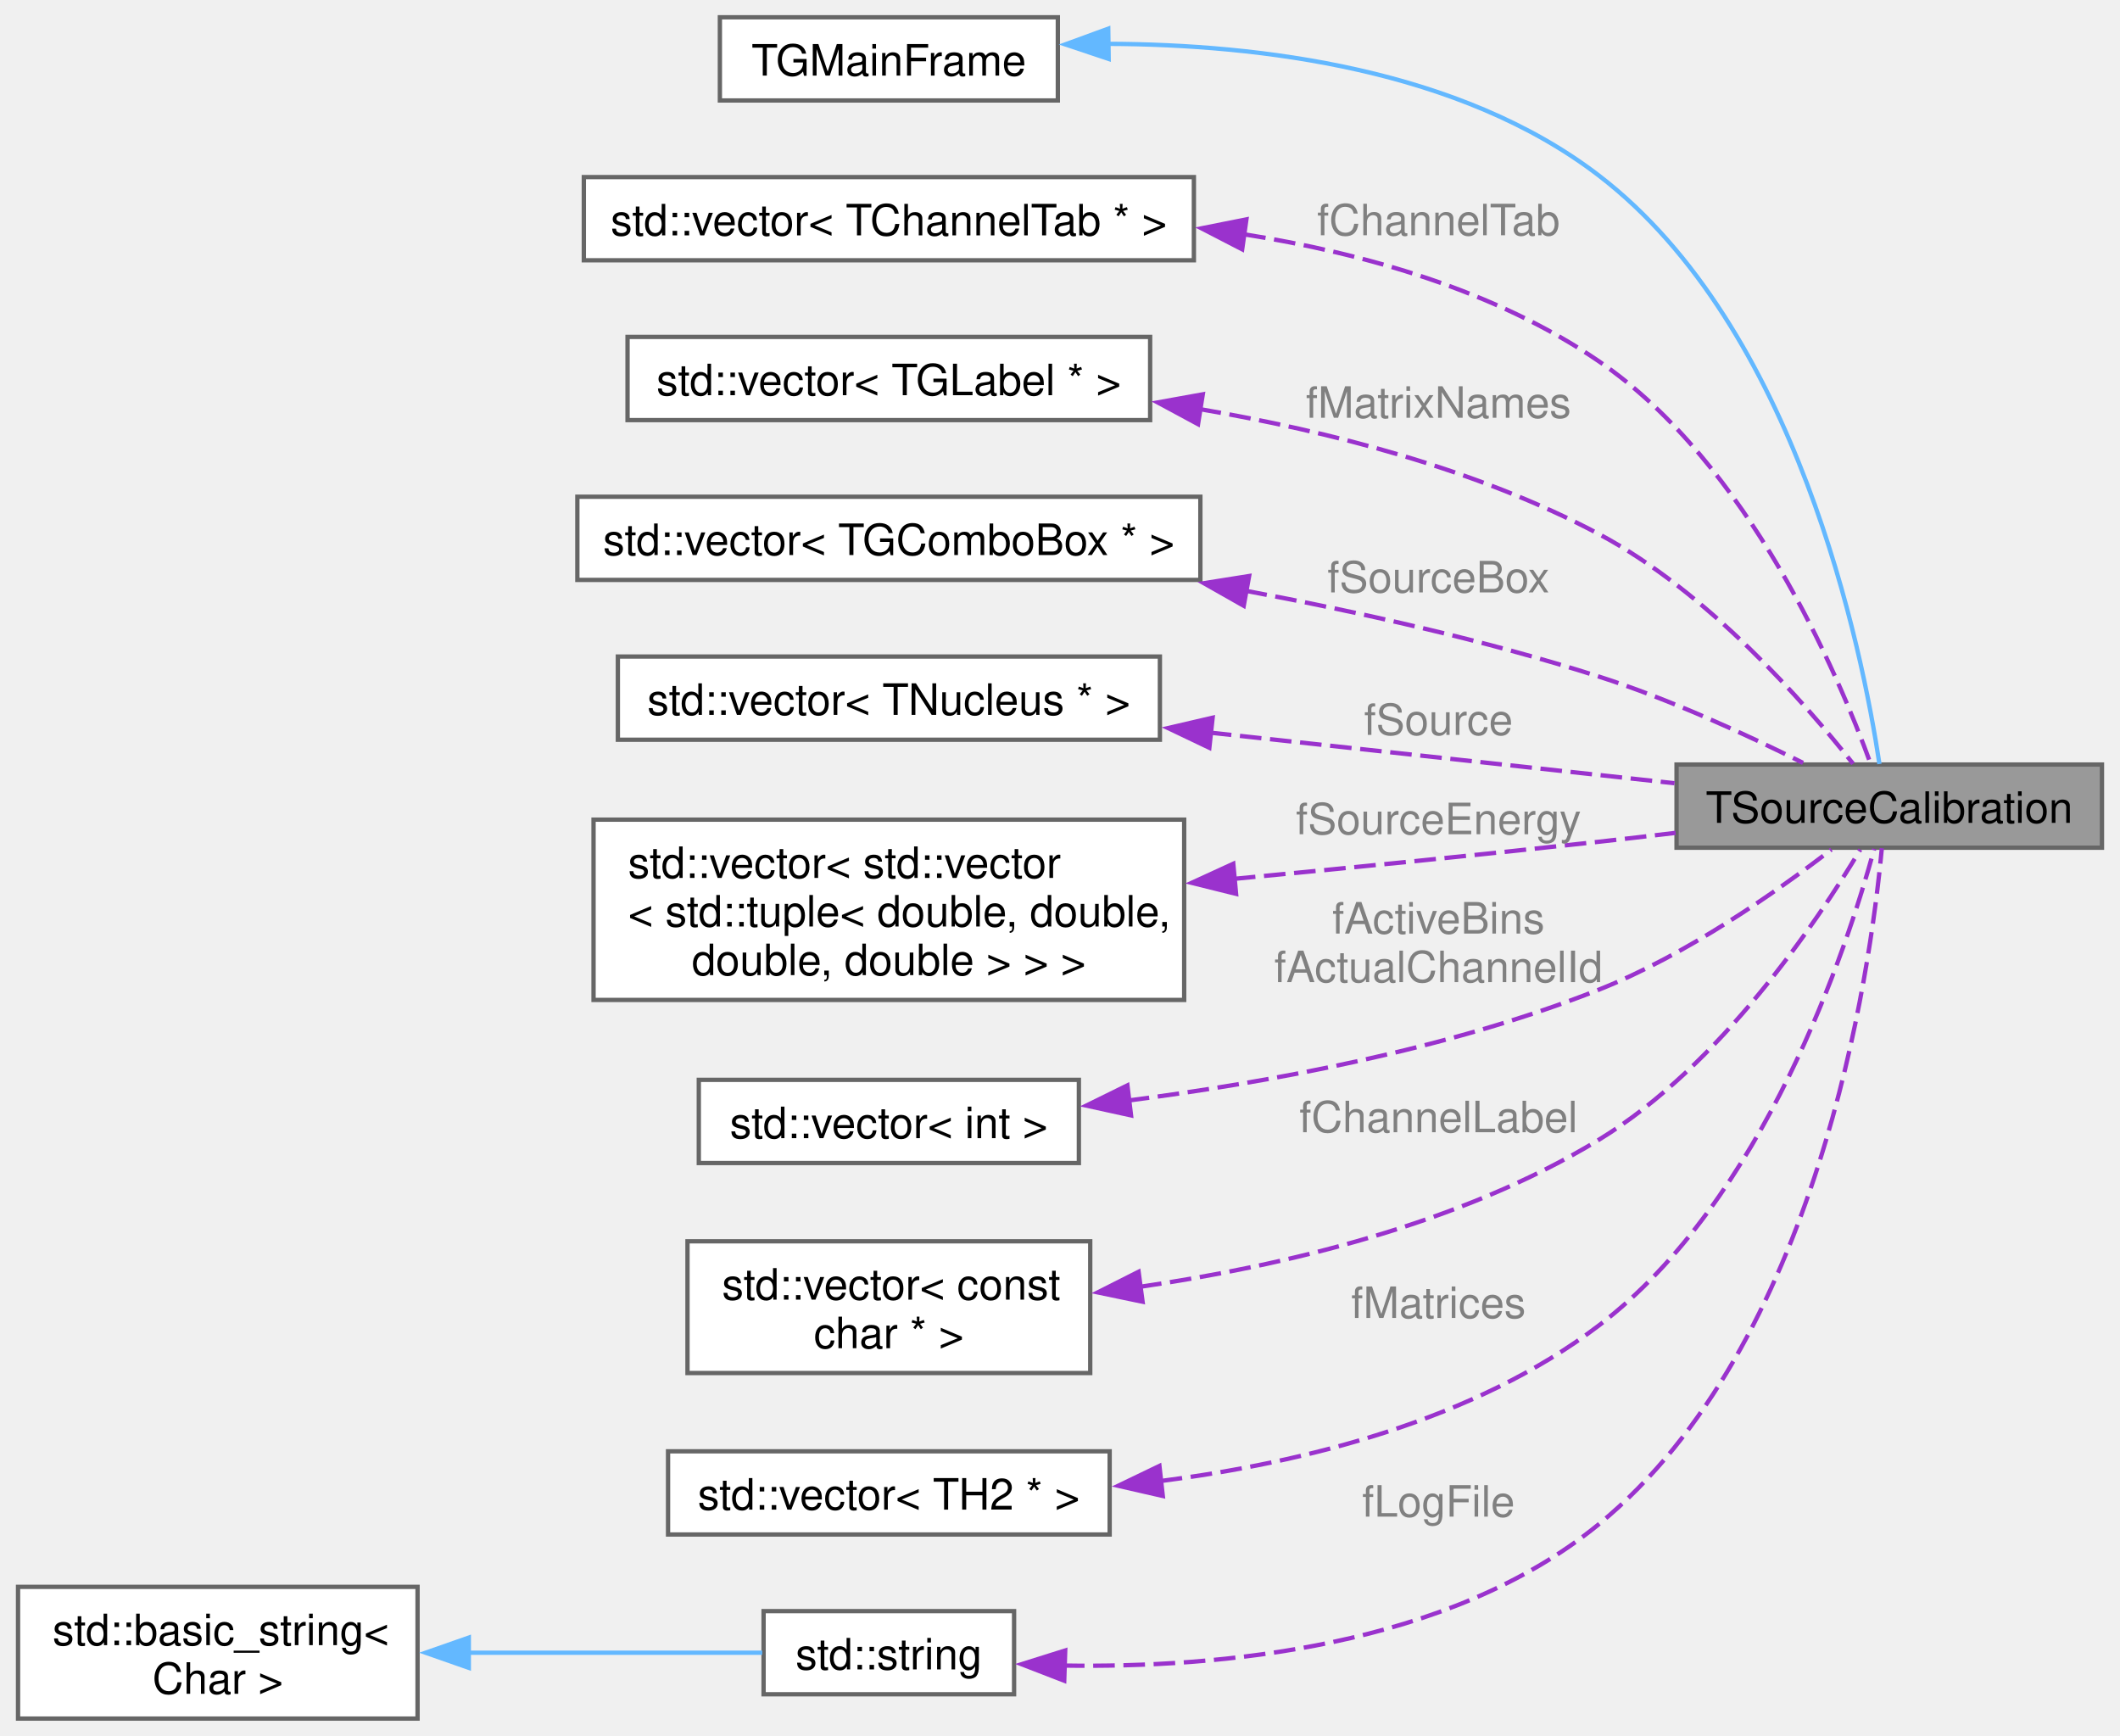
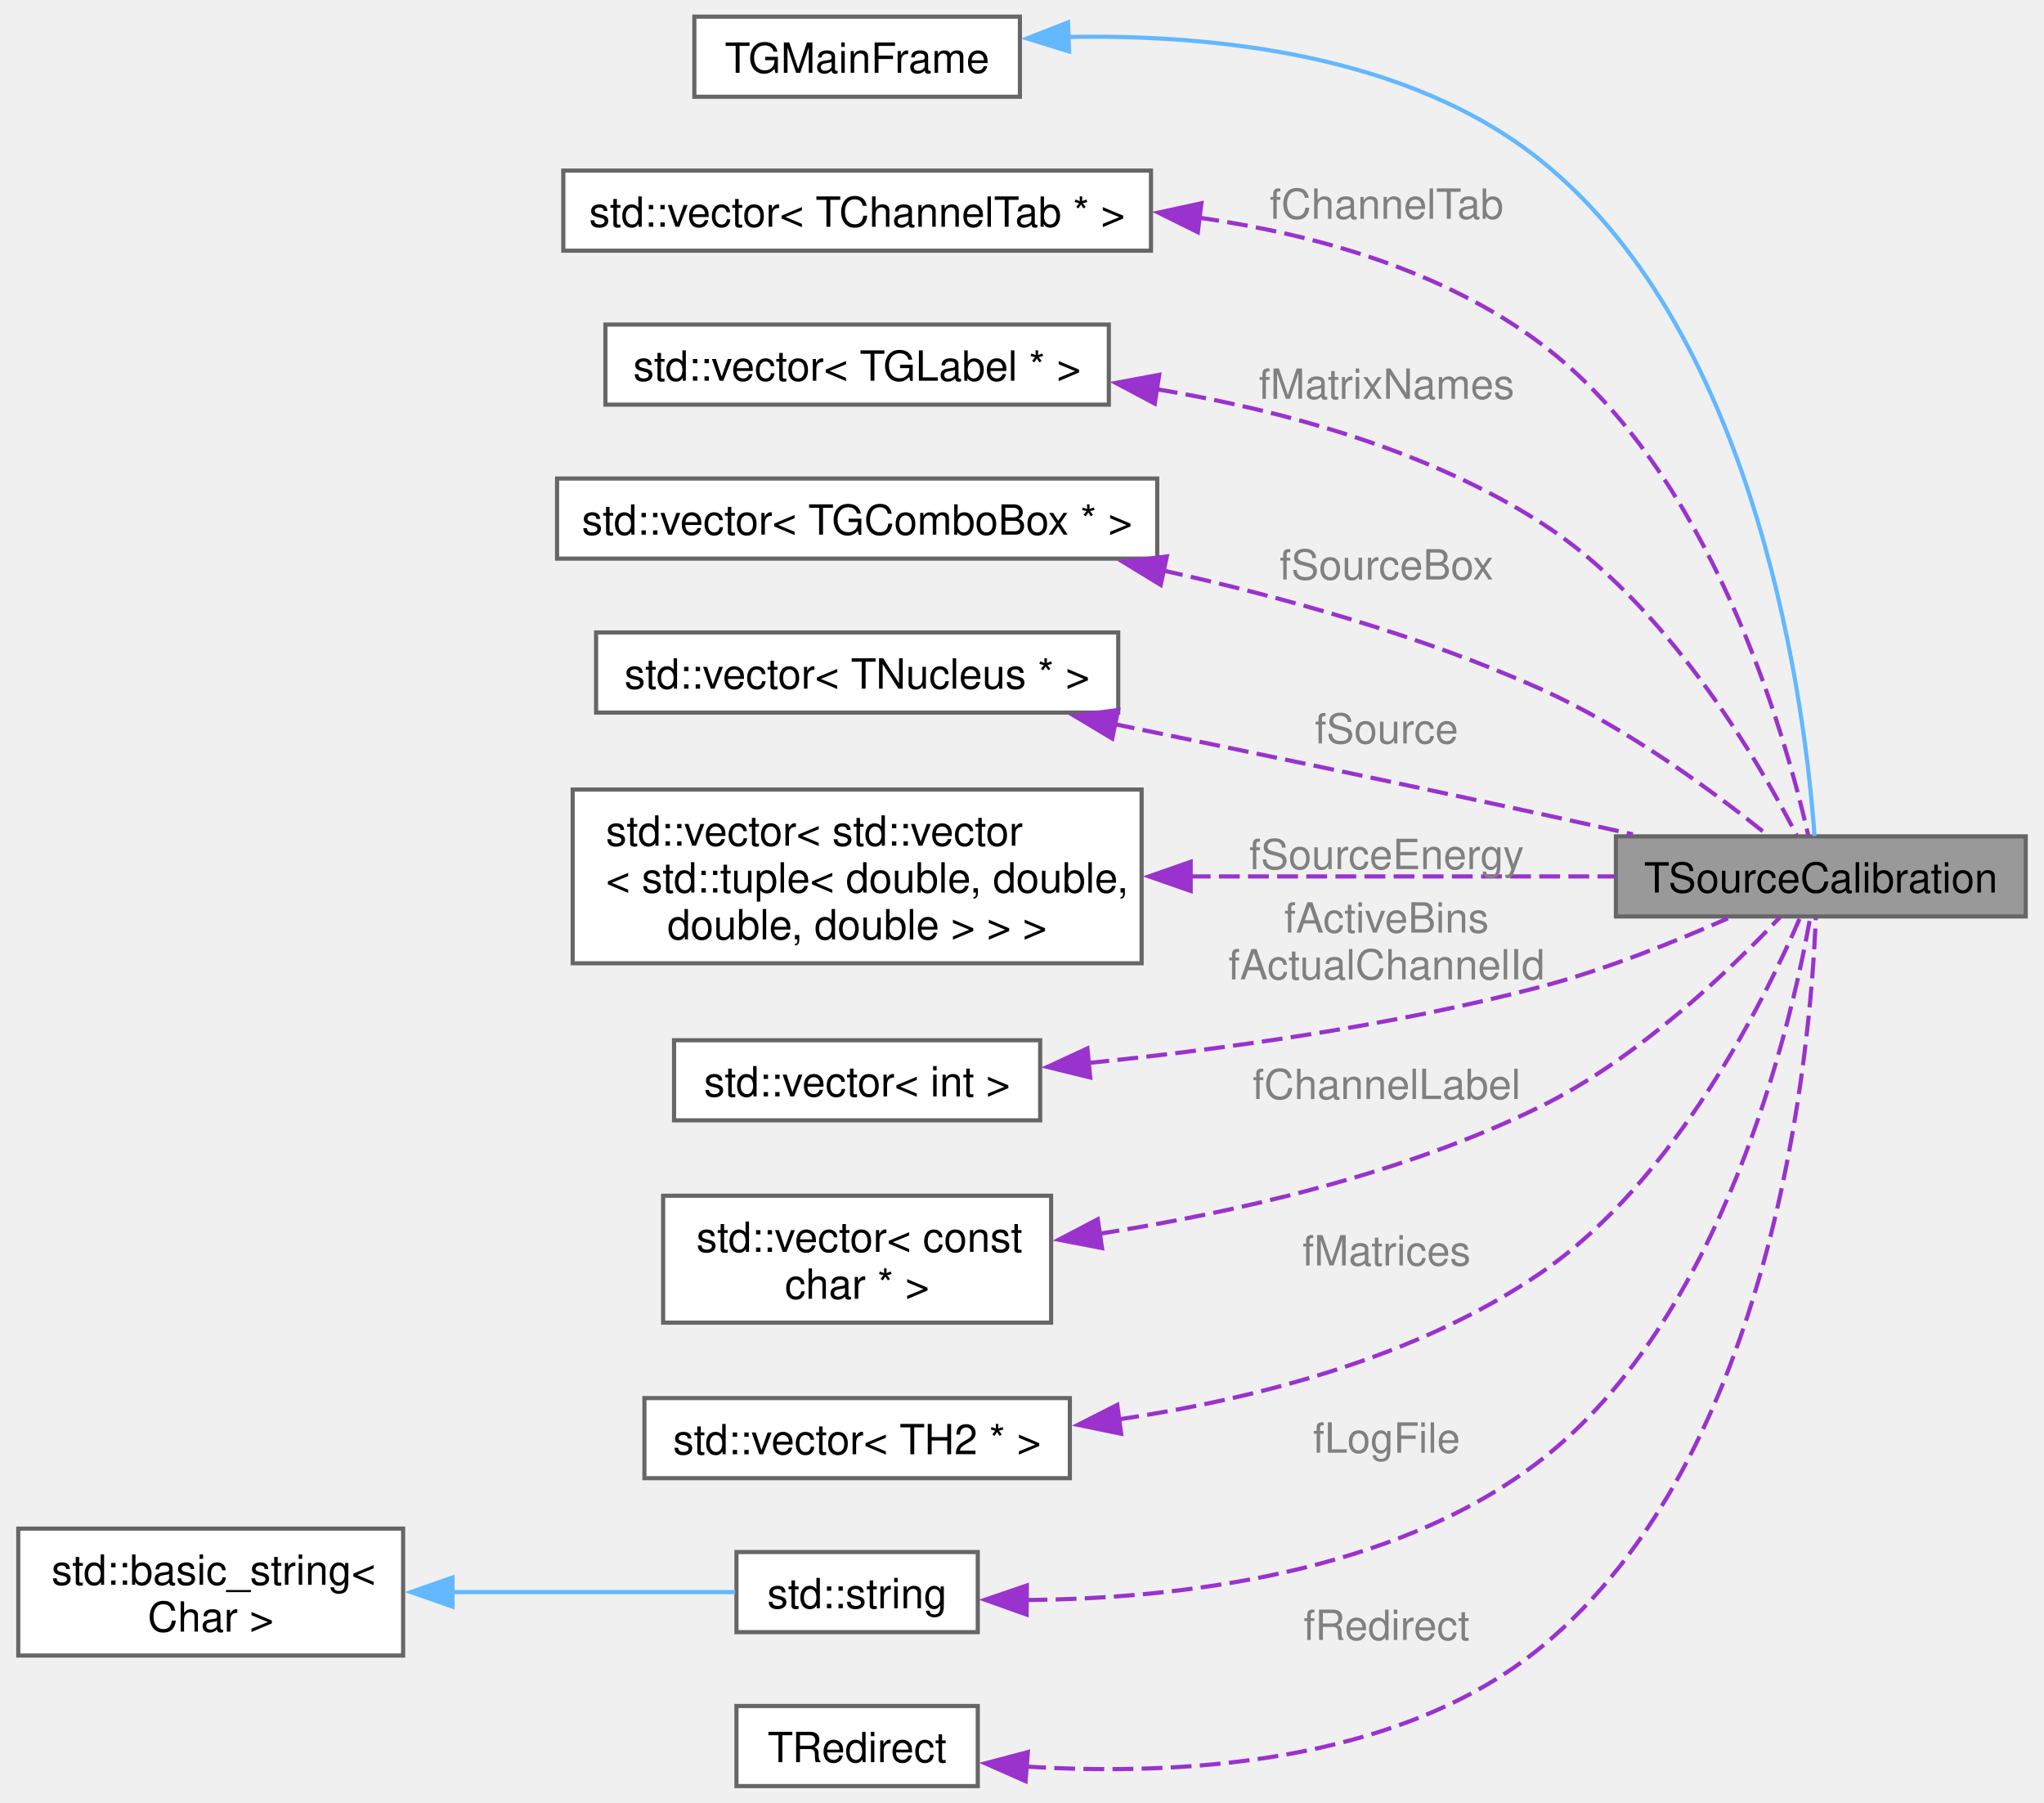
- <svg xmlns="http://www.w3.org/2000/svg" xmlns:xlink="http://www.w3.org/1999/xlink" width="491pt" height="402pt" viewBox="0.00 0.00 490.50 401.88">
-   <g id="graph0" class="graph" transform="scale(1 1) rotate(0) translate(4 397.88)">
+ <svg xmlns="http://www.w3.org/2000/svg" xmlns:xlink="http://www.w3.org/1999/xlink" width="491pt" height="433pt" viewBox="0.00 0.00 490.50 433.25">
+   <g id="graph0" class="graph" transform="scale(1 1) rotate(0) translate(4 429.25)">
    <g id="Node000001" class="node">
      <g id="a_Node000001">
        <a xlink:title=" ">
-           <polygon fill="#999999" stroke="#666666" points="482.5,-220.88 384,-220.88 384,-201.62 482.5,-201.62 482.5,-220.88" />
-           <text text-anchor="middle" x="433.25" y="-207.38" font-family="Helvetica,sans-Serif" font-size="10.00">TSourceCalibration</text>
+           <polygon fill="#999999" stroke="#666666" points="482.5,-228.25 384,-228.25 384,-209 482.5,-209 482.5,-228.25" />
+           <text text-anchor="middle" x="433.25" y="-214.75" font-family="Helvetica,sans-Serif" font-size="10.00">TSourceCalibration</text>
        </a>
      </g>
    </g>
    <g id="Node000002" class="node">
      <g id="a_Node000002">
        <a xlink:title=" ">
-           <polygon fill="white" stroke="#666666" points="240.75,-393.88 162.5,-393.88 162.5,-374.62 240.75,-374.62 240.75,-393.88" />
-           <text text-anchor="middle" x="201.62" y="-380.38" font-family="Helvetica,sans-Serif" font-size="10.00">TGMainFrame</text>
+           <polygon fill="white" stroke="#666666" points="240.75,-425.25 162.5,-425.25 162.5,-406 240.75,-406 240.75,-425.25" />
+           <text text-anchor="middle" x="201.62" y="-411.75" font-family="Helvetica,sans-Serif" font-size="10.00">TGMainFrame</text>
        </a>
      </g>
    </g>
    <g id="edge1_Node000001_Node000002" class="edge">
      <g id="a_edge1_Node000001_Node000002">
        <a xlink:title=" ">
-           <path fill="none" stroke="#63b8ff" d="M252.4,-387.73C287.51,-387.61 333.82,-381.93 366,-357.25 411.94,-322.01 426.96,-247.65 430.98,-221.01" />
-           <polygon fill="#63b8ff" stroke="#63b8ff" points="252.52,-384.24 242.47,-387.6 252.42,-391.24 252.52,-384.24" />
+           <path fill="none" stroke="#63b8ff" d="M251.99,-420.36C287.38,-421.07 334.23,-416.19 366,-390.62 418.86,-348.1 429.6,-258.05 431.74,-228.35" />
+           <polygon fill="#63b8ff" stroke="#63b8ff" points="252.57,-416.88 242.45,-420.01 252.31,-423.87 252.57,-416.88" />
        </a>
      </g>
    </g>
    <g id="Node000003" class="node">
      <g id="a_Node000003">
        <a xlink:title=" ">
-           <polygon fill="white" stroke="#666666" points="272.25,-356.88 131,-356.88 131,-337.62 272.25,-337.62 272.25,-356.88" />
-           <text text-anchor="middle" x="201.62" y="-343.38" font-family="Helvetica,sans-Serif" font-size="10.00">std::vector&lt; TChannelTab * &gt;</text>
+           <polygon fill="white" stroke="#666666" points="272.25,-388.25 131,-388.25 131,-369 272.25,-369 272.25,-388.25" />
+           <text text-anchor="middle" x="201.62" y="-374.75" font-family="Helvetica,sans-Serif" font-size="10.00">std::vector&lt; TChannelTab * &gt;</text>
        </a>
      </g>
    </g>
    <g id="edge2_Node000001_Node000003" class="edge">
      <g id="a_edge2_Node000001_Node000003">
        <a xlink:title=" ">
-           <path fill="none" stroke="#9a32cd" stroke-dasharray="5,2" d="M283.91,-343.63C311.83,-339.21 342.06,-330.6 366,-314.25 400.76,-290.51 421.38,-241.88 428.94,-221.06" />
-           <polygon fill="#9a32cd" stroke="#9a32cd" points="283.43,-340.16 274.02,-345.02 284.41,-347.09 283.43,-340.16" />
-         </a>
-       </g>
-       <text text-anchor="middle" x="328.88" y="-343.41" font-family="Helvetica,sans-Serif" font-size="10.00" fill="grey"> fChannelTab</text>
+           <path fill="none" stroke="#9a32cd" stroke-dasharray="5,2" d="M283.65,-376.96C311.97,-372.9 342.52,-364.23 366,-346.62 406.84,-316.01 424.66,-252.9 430.22,-228.53" />
+           <polygon fill="#9a32cd" stroke="#9a32cd" points="283.51,-373.45 274.01,-378.15 284.37,-380.4 283.51,-373.45" />
+         </a>
+       </g>
+       <text text-anchor="middle" x="328.88" y="-376.68" font-family="Helvetica,sans-Serif" font-size="10.00" fill="grey"> fChannelTab</text>
    </g>
    <g id="Node000004" class="node">
      <g id="a_Node000004">
        <a xlink:title=" ">
-           <polygon fill="white" stroke="#666666" points="262.12,-319.88 141.12,-319.88 141.12,-300.62 262.12,-300.62 262.12,-319.88" />
-           <text text-anchor="middle" x="201.62" y="-306.38" font-family="Helvetica,sans-Serif" font-size="10.00">std::vector&lt; TGLabel * &gt;</text>
+           <polygon fill="white" stroke="#666666" points="262.12,-351.25 141.12,-351.25 141.12,-332 262.12,-332 262.12,-351.25" />
+           <text text-anchor="middle" x="201.62" y="-337.75" font-family="Helvetica,sans-Serif" font-size="10.00">std::vector&lt; TGLabel * &gt;</text>
        </a>
      </g>
    </g>
    <g id="edge3_Node000001_Node000004" class="edge">
      <g id="a_edge3_Node000001_Node000004">
        <a xlink:title=" ">
-           <path fill="none" stroke="#9a32cd" stroke-dasharray="5,2" d="M273.58,-303.17C303.41,-298.06 337.69,-289.3 366,-274.25 391.23,-260.84 413.73,-235.14 424.87,-221.07" />
-           <polygon fill="#9a32cd" stroke="#9a32cd" points="273.21,-299.68 263.88,-304.71 274.31,-306.59 273.21,-299.68" />
-         </a>
-       </g>
-       <text text-anchor="middle" x="328.88" y="-301.16" font-family="Helvetica,sans-Serif" font-size="10.00" fill="grey"> fMatrixNames</text>
+           <path fill="none" stroke="#9a32cd" stroke-dasharray="5,2" d="M273.68,-335.71C303.98,-330.61 338.58,-321.14 366,-303.62 396.11,-284.38 418.17,-246.54 427.43,-228.56" />
+           <polygon fill="#9a32cd" stroke="#9a32cd" points="273.16,-332.25 263.8,-337.23 274.22,-339.17 273.16,-332.25" />
+         </a>
+       </g>
+       <text text-anchor="middle" x="328.88" y="-333.4" font-family="Helvetica,sans-Serif" font-size="10.00" fill="grey"> fMatrixNames</text>
    </g>
    <g id="Node000005" class="node">
      <g id="a_Node000005">
        <a xlink:title=" ">
-           <polygon fill="white" stroke="#666666" points="273.75,-282.88 129.5,-282.88 129.5,-263.62 273.75,-263.62 273.75,-282.88" />
-           <text text-anchor="middle" x="201.62" y="-269.38" font-family="Helvetica,sans-Serif" font-size="10.00">std::vector&lt; TGComboBox * &gt;</text>
+           <polygon fill="white" stroke="#666666" points="273.75,-314.25 129.5,-314.25 129.5,-295 273.75,-295 273.75,-314.25" />
+           <text text-anchor="middle" x="201.62" y="-300.75" font-family="Helvetica,sans-Serif" font-size="10.00">std::vector&lt; TGComboBox * &gt;</text>
        </a>
      </g>
    </g>
    <g id="edge4_Node000001_Node000005" class="edge">
      <g id="a_edge4_Node000001_Node000005">
        <a xlink:title=" ">
-           <path fill="none" stroke="#9a32cd" stroke-dasharray="5,2" d="M284.22,-261.11C310.64,-256.16 339.86,-249.6 366,-241.25 382.48,-235.98 400.29,-227.76 413.29,-221.26" />
-           <polygon fill="#9a32cd" stroke="#9a32cd" points="283.79,-257.63 274.57,-262.86 285.04,-264.52 283.79,-257.63" />
-         </a>
-       </g>
-       <text text-anchor="middle" x="328.88" y="-260.73" font-family="Helvetica,sans-Serif" font-size="10.00" fill="grey"> fSourceBox</text>
+           <path fill="none" stroke="#9a32cd" stroke-dasharray="5,2" d="M274.98,-292.18C304.04,-285.73 337.37,-276.46 366,-263.62 386.56,-254.41 407.63,-238.84 420.33,-228.65" />
+           <polygon fill="#9a32cd" stroke="#9a32cd" points="274.59,-288.68 265.55,-294.2 276.06,-295.53 274.59,-288.68" />
+         </a>
+       </g>
+       <text text-anchor="middle" x="328.88" y="-289.97" font-family="Helvetica,sans-Serif" font-size="10.00" fill="grey"> fSourceBox</text>
    </g>
    <g id="Node000006" class="node">
      <g id="a_Node000006">
        <a xlink:title=" ">
-           <polygon fill="white" stroke="#666666" points="264.38,-245.88 138.88,-245.88 138.88,-226.62 264.38,-226.62 264.38,-245.88" />
-           <text text-anchor="middle" x="201.62" y="-232.38" font-family="Helvetica,sans-Serif" font-size="10.00">std::vector&lt; TNucleus * &gt;</text>
+           <polygon fill="white" stroke="#666666" points="264.38,-277.25 138.88,-277.25 138.88,-258 264.38,-258 264.38,-277.25" />
+           <text text-anchor="middle" x="201.62" y="-263.75" font-family="Helvetica,sans-Serif" font-size="10.00">std::vector&lt; TNucleus * &gt;</text>
        </a>
      </g>
    </g>
    <g id="edge5_Node000001_Node000006" class="edge">
      <g id="a_edge5_Node000001_Node000006">
        <a xlink:title=" ">
-           <path fill="none" stroke="#9a32cd" stroke-dasharray="5,2" d="M275.95,-228.27C311.11,-224.44 352.27,-219.96 383.53,-216.55" />
-           <polygon fill="#9a32cd" stroke="#9a32cd" points="275.83,-224.76 266.27,-229.32 276.59,-231.72 275.83,-224.76" />
-         </a>
-       </g>
-       <text text-anchor="middle" x="328.88" y="-227.74" font-family="Helvetica,sans-Serif" font-size="10.00" fill="grey"> fSource</text>
+           <path fill="none" stroke="#9a32cd" stroke-dasharray="5,2" d="M263.36,-255.25C294.14,-248.91 332.09,-240.99 366,-233.62 373.14,-232.07 380.71,-230.39 388.08,-228.74" />
+           <polygon fill="#9a32cd" stroke="#9a32cd" points="262.94,-251.76 253.85,-257.2 264.35,-258.62 262.94,-251.76" />
+         </a>
+       </g>
+       <text text-anchor="middle" x="328.88" y="-250.58" font-family="Helvetica,sans-Serif" font-size="10.00" fill="grey"> fSource</text>
    </g>
    <g id="Node000007" class="node">
      <g id="a_Node000007">
        <a xlink:title=" ">
-           <polygon fill="white" stroke="#666666" points="270,-208.12 133.25,-208.12 133.25,-166.38 270,-166.38 270,-208.12" />
-           <text text-anchor="start" x="141.25" y="-194.62" font-family="Helvetica,sans-Serif" font-size="10.00">std::vector&lt; std::vector</text>
-           <text text-anchor="start" x="141.25" y="-183.38" font-family="Helvetica,sans-Serif" font-size="10.00">&lt; std::tuple&lt; double, double,</text>
-           <text text-anchor="middle" x="201.62" y="-172.12" font-family="Helvetica,sans-Serif" font-size="10.00"> double, double &gt; &gt; &gt;</text>
+           <polygon fill="white" stroke="#666666" points="270,-239.5 133.25,-239.5 133.25,-197.75 270,-197.75 270,-239.5" />
+           <text text-anchor="start" x="141.25" y="-226" font-family="Helvetica,sans-Serif" font-size="10.00">std::vector&lt; std::vector</text>
+           <text text-anchor="start" x="141.25" y="-214.75" font-family="Helvetica,sans-Serif" font-size="10.00">&lt; std::tuple&lt; double, double,</text>
+           <text text-anchor="middle" x="201.62" y="-203.5" font-family="Helvetica,sans-Serif" font-size="10.00"> double, double &gt; &gt; &gt;</text>
        </a>
      </g>
    </g>
    <g id="edge6_Node000001_Node000007" class="edge">
      <g id="a_edge6_Node000001_Node000007">
        <a xlink:title=" ">
-           <path fill="none" stroke="#9a32cd" stroke-dasharray="5,2" d="M281.51,-194.41C308.34,-196.96 338.49,-199.96 366,-203 371.76,-203.64 377.8,-204.34 383.78,-205.06" />
-           <polygon fill="#9a32cd" stroke="#9a32cd" points="282.02,-190.94 271.74,-193.49 281.37,-197.91 282.02,-190.94" />
-         </a>
-       </g>
-       <text text-anchor="middle" x="328.88" y="-204.75" font-family="Helvetica,sans-Serif" font-size="10.00" fill="grey"> fSourceEnergy</text>
+           <path fill="none" stroke="#9a32cd" stroke-dasharray="5,2" d="M281.58,-218.62C315.49,-218.62 354.03,-218.62 383.65,-218.62" />
+           <polygon fill="#9a32cd" stroke="#9a32cd" points="281.79,-215.13 271.79,-218.63 281.79,-222.13 281.79,-215.13" />
+         </a>
+       </g>
+       <text text-anchor="middle" x="328.88" y="-220.38" font-family="Helvetica,sans-Serif" font-size="10.00" fill="grey"> fSourceEnergy</text>
    </g>
    <g id="Node000008" class="node">
      <g id="a_Node000008">
        <a xlink:title=" ">
-           <polygon fill="white" stroke="#666666" points="245.62,-147.88 157.62,-147.88 157.62,-128.62 245.62,-128.62 245.62,-147.88" />
-           <text text-anchor="middle" x="201.62" y="-134.38" font-family="Helvetica,sans-Serif" font-size="10.00">std::vector&lt; int &gt;</text>
+           <polygon fill="white" stroke="#666666" points="245.62,-179.25 157.62,-179.25 157.62,-160 245.62,-160 245.62,-179.25" />
+           <text text-anchor="middle" x="201.62" y="-165.75" font-family="Helvetica,sans-Serif" font-size="10.00">std::vector&lt; int &gt;</text>
        </a>
      </g>
    </g>
    <g id="edge7_Node000001_Node000008" class="edge">
      <g id="a_edge7_Node000001_Node000008">
        <a xlink:title=" ">
-           <path fill="none" stroke="#9a32cd" stroke-dasharray="5,2" d="M256.94,-143.08C289.45,-147.26 331.09,-154.91 366,-168.75 386.32,-176.81 407.12,-191.4 419.86,-201.2" />
-           <polygon fill="#9a32cd" stroke="#9a32cd" points="257.7,-139.65 247.35,-141.92 256.86,-146.6 257.7,-139.65" />
-         </a>
-       </g>
-       <text text-anchor="middle" x="328.88" y="-181.75" font-family="Helvetica,sans-Serif" font-size="10.00" fill="grey"> fActiveBins</text>
-       <text text-anchor="middle" x="328.88" y="-170.5" font-family="Helvetica,sans-Serif" font-size="10.00" fill="grey">fActualChannelId</text>
+           <path fill="none" stroke="#9a32cd" stroke-dasharray="5,2" d="M257.22,-173.79C289.28,-177.06 330.38,-182.7 366,-192.12 381.45,-196.21 398.15,-202.91 410.92,-208.55" />
+           <polygon fill="#9a32cd" stroke="#9a32cd" points="257.64,-170.31 247.35,-172.83 256.97,-177.28 257.64,-170.31" />
+         </a>
+       </g>
+       <text text-anchor="middle" x="328.88" y="-205.12" font-family="Helvetica,sans-Serif" font-size="10.00" fill="grey"> fActiveBins</text>
+       <text text-anchor="middle" x="328.88" y="-193.88" font-family="Helvetica,sans-Serif" font-size="10.00" fill="grey">fActualChannelId</text>
    </g>
    <g id="Node000009" class="node">
      <g id="a_Node000009">
        <a xlink:title=" ">
-           <polygon fill="white" stroke="#666666" points="248.25,-110.5 155,-110.5 155,-80 248.25,-80 248.25,-110.5" />
-           <text text-anchor="start" x="163" y="-97" font-family="Helvetica,sans-Serif" font-size="10.00">std::vector&lt; const</text>
-           <text text-anchor="middle" x="201.62" y="-85.75" font-family="Helvetica,sans-Serif" font-size="10.00"> char * &gt;</text>
+           <polygon fill="white" stroke="#666666" points="248.25,-141.88 155,-141.88 155,-111.38 248.25,-111.38 248.25,-141.88" />
+           <text text-anchor="start" x="163" y="-128.38" font-family="Helvetica,sans-Serif" font-size="10.00">std::vector&lt; const</text>
+           <text text-anchor="middle" x="201.62" y="-117.12" font-family="Helvetica,sans-Serif" font-size="10.00"> char * &gt;</text>
        </a>
      </g>
    </g>
    <g id="edge8_Node000001_Node000009" class="edge">
      <g id="a_edge8_Node000001_Node000009">
        <a xlink:title=" ">
-           <path fill="none" stroke="#9a32cd" stroke-dasharray="5,2" d="M259.79,-99.97C292.78,-104.77 333.94,-114.46 366,-134 394.21,-151.2 416.56,-184.49 426.55,-201.19" />
-           <polygon fill="#9a32cd" stroke="#9a32cd" points="260.37,-96.51 249.99,-98.67 259.45,-103.45 260.37,-96.51" />
-         </a>
-       </g>
-       <text text-anchor="middle" x="328.88" y="-135.75" font-family="Helvetica,sans-Serif" font-size="10.00" fill="grey"> fChannelLabel</text>
+           <path fill="none" stroke="#9a32cd" stroke-dasharray="5,2" d="M259.69,-132.72C292.12,-137.8 332.76,-146.98 366,-163.38 389.37,-174.9 411.58,-196.28 423.41,-208.8" />
+           <polygon fill="#9a32cd" stroke="#9a32cd" points="260.48,-129.3 250.08,-131.31 259.46,-136.22 260.48,-129.3" />
+         </a>
+       </g>
+       <text text-anchor="middle" x="328.88" y="-165.12" font-family="Helvetica,sans-Serif" font-size="10.00" fill="grey"> fChannelLabel</text>
    </g>
    <g id="Node000010" class="node">
      <g id="a_Node000010">
        <a xlink:title=" ">
-           <polygon fill="white" stroke="#666666" points="252.75,-61.88 150.5,-61.88 150.5,-42.62 252.75,-42.62 252.75,-61.88" />
-           <text text-anchor="middle" x="201.62" y="-48.38" font-family="Helvetica,sans-Serif" font-size="10.00">std::vector&lt; TH2 * &gt;</text>
+           <polygon fill="white" stroke="#666666" points="252.75,-93.25 150.5,-93.25 150.5,-74 252.75,-74 252.75,-93.25" />
+           <text text-anchor="middle" x="201.62" y="-79.75" font-family="Helvetica,sans-Serif" font-size="10.00">std::vector&lt; TH2 * &gt;</text>
        </a>
      </g>
    </g>
    <g id="edge9_Node000001_Node000010" class="edge">
      <g id="a_edge9_Node000001_Node000010">
        <a xlink:title=" ">
-           <path fill="none" stroke="#9a32cd" stroke-dasharray="5,2" d="M264.57,-55C297.5,-59.22 337.04,-68.98 366,-91 404.33,-120.14 423.42,-178.16 429.77,-201.35" />
-           <polygon fill="#9a32cd" stroke="#9a32cd" points="265.05,-51.54 254.73,-53.9 264.27,-58.49 265.05,-51.54" />
-         </a>
-       </g>
-       <text text-anchor="middle" x="328.88" y="-92.75" font-family="Helvetica,sans-Serif" font-size="10.00" fill="grey"> fMatrices</text>
+           <path fill="none" stroke="#9a32cd" stroke-dasharray="5,2" d="M264.41,-88.12C296.95,-92.96 336.17,-102.93 366,-123.38 398.4,-145.58 419.88,-189.22 428.28,-208.76" />
+           <polygon fill="#9a32cd" stroke="#9a32cd" points="265.08,-84.68 254.71,-86.82 264.15,-91.62 265.08,-84.68" />
+         </a>
+       </g>
+       <text text-anchor="middle" x="328.88" y="-125.12" font-family="Helvetica,sans-Serif" font-size="10.00" fill="grey"> fMatrices</text>
    </g>
    <g id="Node000011" class="node">
      <g id="a_Node000011">
        <a xlink:title=" ">
-           <polygon fill="white" stroke="#666666" points="230.62,-24.88 172.62,-24.88 172.62,-5.63 230.62,-5.63 230.62,-24.88" />
-           <text text-anchor="middle" x="201.62" y="-11.38" font-family="Helvetica,sans-Serif" font-size="10.00">std::string</text>
+           <polygon fill="white" stroke="#666666" points="230.62,-56.25 172.62,-56.25 172.62,-37 230.62,-37 230.62,-56.25" />
+           <text text-anchor="middle" x="201.62" y="-42.75" font-family="Helvetica,sans-Serif" font-size="10.00">std::string</text>
        </a>
      </g>
    </g>
    <g id="edge10_Node000001_Node000011" class="edge">
      <g id="a_edge10_Node000001_Node000011">
        <a xlink:title=" ">
-           <path fill="none" stroke="#9a32cd" stroke-dasharray="5,2" d="M241.93,-12.28C278.07,-11.69 331.17,-16.5 366,-45 416.73,-86.52 428.84,-172.54 431.53,-201.49" />
-           <polygon fill="#9a32cd" stroke="#9a32cd" points="242.23,-8.77 232.35,-12.59 242.46,-15.77 242.23,-8.77" />
-         </a>
-       </g>
-       <text text-anchor="middle" x="328.88" y="-46.75" font-family="Helvetica,sans-Serif" font-size="10.00" fill="grey"> fLogFile</text>
+           <path fill="none" stroke="#9a32cd" stroke-dasharray="5,2" d="M242.35,-44.72C278.22,-45.05 330.64,-50.89 366,-78.38 409.8,-112.42 426.01,-182.49 430.67,-208.56" />
+           <polygon fill="#9a32cd" stroke="#9a32cd" points="242.36,-41.22 232.38,-44.78 242.41,-48.22 242.36,-41.22" />
+         </a>
+       </g>
+       <text text-anchor="middle" x="328.88" y="-80.12" font-family="Helvetica,sans-Serif" font-size="10.00" fill="grey"> fLogFile</text>
    </g>
    <g id="Node000012" class="node">
      <g id="a_Node000012">
        <a xlink:title=" ">
-           <polygon fill="white" stroke="#666666" points="92.5,-30.5 0,-30.5 0,0 92.5,0 92.5,-30.5" />
-           <text text-anchor="start" x="8" y="-17" font-family="Helvetica,sans-Serif" font-size="10.00">std::basic_string&lt;</text>
-           <text text-anchor="middle" x="46.25" y="-5.75" font-family="Helvetica,sans-Serif" font-size="10.00"> Char &gt;</text>
+           <polygon fill="white" stroke="#666666" points="92.5,-61.88 0,-61.88 0,-31.38 92.5,-31.38 92.5,-61.88" />
+           <text text-anchor="start" x="8" y="-48.38" font-family="Helvetica,sans-Serif" font-size="10.00">std::basic_string&lt;</text>
+           <text text-anchor="middle" x="46.25" y="-37.12" font-family="Helvetica,sans-Serif" font-size="10.00"> Char &gt;</text>
        </a>
      </g>
    </g>
    <g id="edge11_Node000011_Node000012" class="edge">
      <g id="a_edge11_Node000011_Node000012">
        <a xlink:title=" ">
-           <path fill="none" stroke="#63b8ff" d="M104.34,-15.25C127.53,-15.25 153.28,-15.25 172.31,-15.25" />
-           <polygon fill="#63b8ff" stroke="#63b8ff" points="104.37,-11.75 94.37,-15.25 104.37,-18.75 104.37,-11.75" />
-         </a>
-       </g>
+           <path fill="none" stroke="#63b8ff" d="M104.34,-46.62C127.53,-46.62 153.28,-46.62 172.31,-46.62" />
+           <polygon fill="#63b8ff" stroke="#63b8ff" points="104.37,-43.13 94.37,-46.63 104.37,-50.13 104.37,-43.13" />
+         </a>
+       </g>
+     </g>
+     <g id="Node000013" class="node">
+       <g id="a_Node000013">
+         <a xlink:href="class_t_redirect.html" target="_top" xlink:title=" ">
+           <polygon fill="white" stroke="#666666" points="230.62,-19.25 172.62,-19.25 172.62,0 230.62,0 230.62,-19.25" />
+           <text text-anchor="middle" x="201.62" y="-5.75" font-family="Helvetica,sans-Serif" font-size="10.00">TRedirect</text>
+         </a>
+       </g>
+     </g>
+     <g id="edge12_Node000001_Node000013" class="edge">
+       <g id="a_edge12_Node000001_Node000013">
+         <a xlink:title=" ">
+           <path fill="none" stroke="#9a32cd" stroke-dasharray="5,2" d="M242.02,-4.71C278.23,-2.43 331.37,-5.04 366,-33.38 422.3,-79.45 430.78,-177.1 432.04,-208.6" />
+           <polygon fill="#9a32cd" stroke="#9a32cd" points="242.11,-1.19 232.42,-5.47 242.66,-8.17 242.11,-1.19" />
+         </a>
+       </g>
+       <text text-anchor="middle" x="328.88" y="-35.12" font-family="Helvetica,sans-Serif" font-size="10.00" fill="grey"> fRedirect</text>
    </g>
  </g>
</svg>
